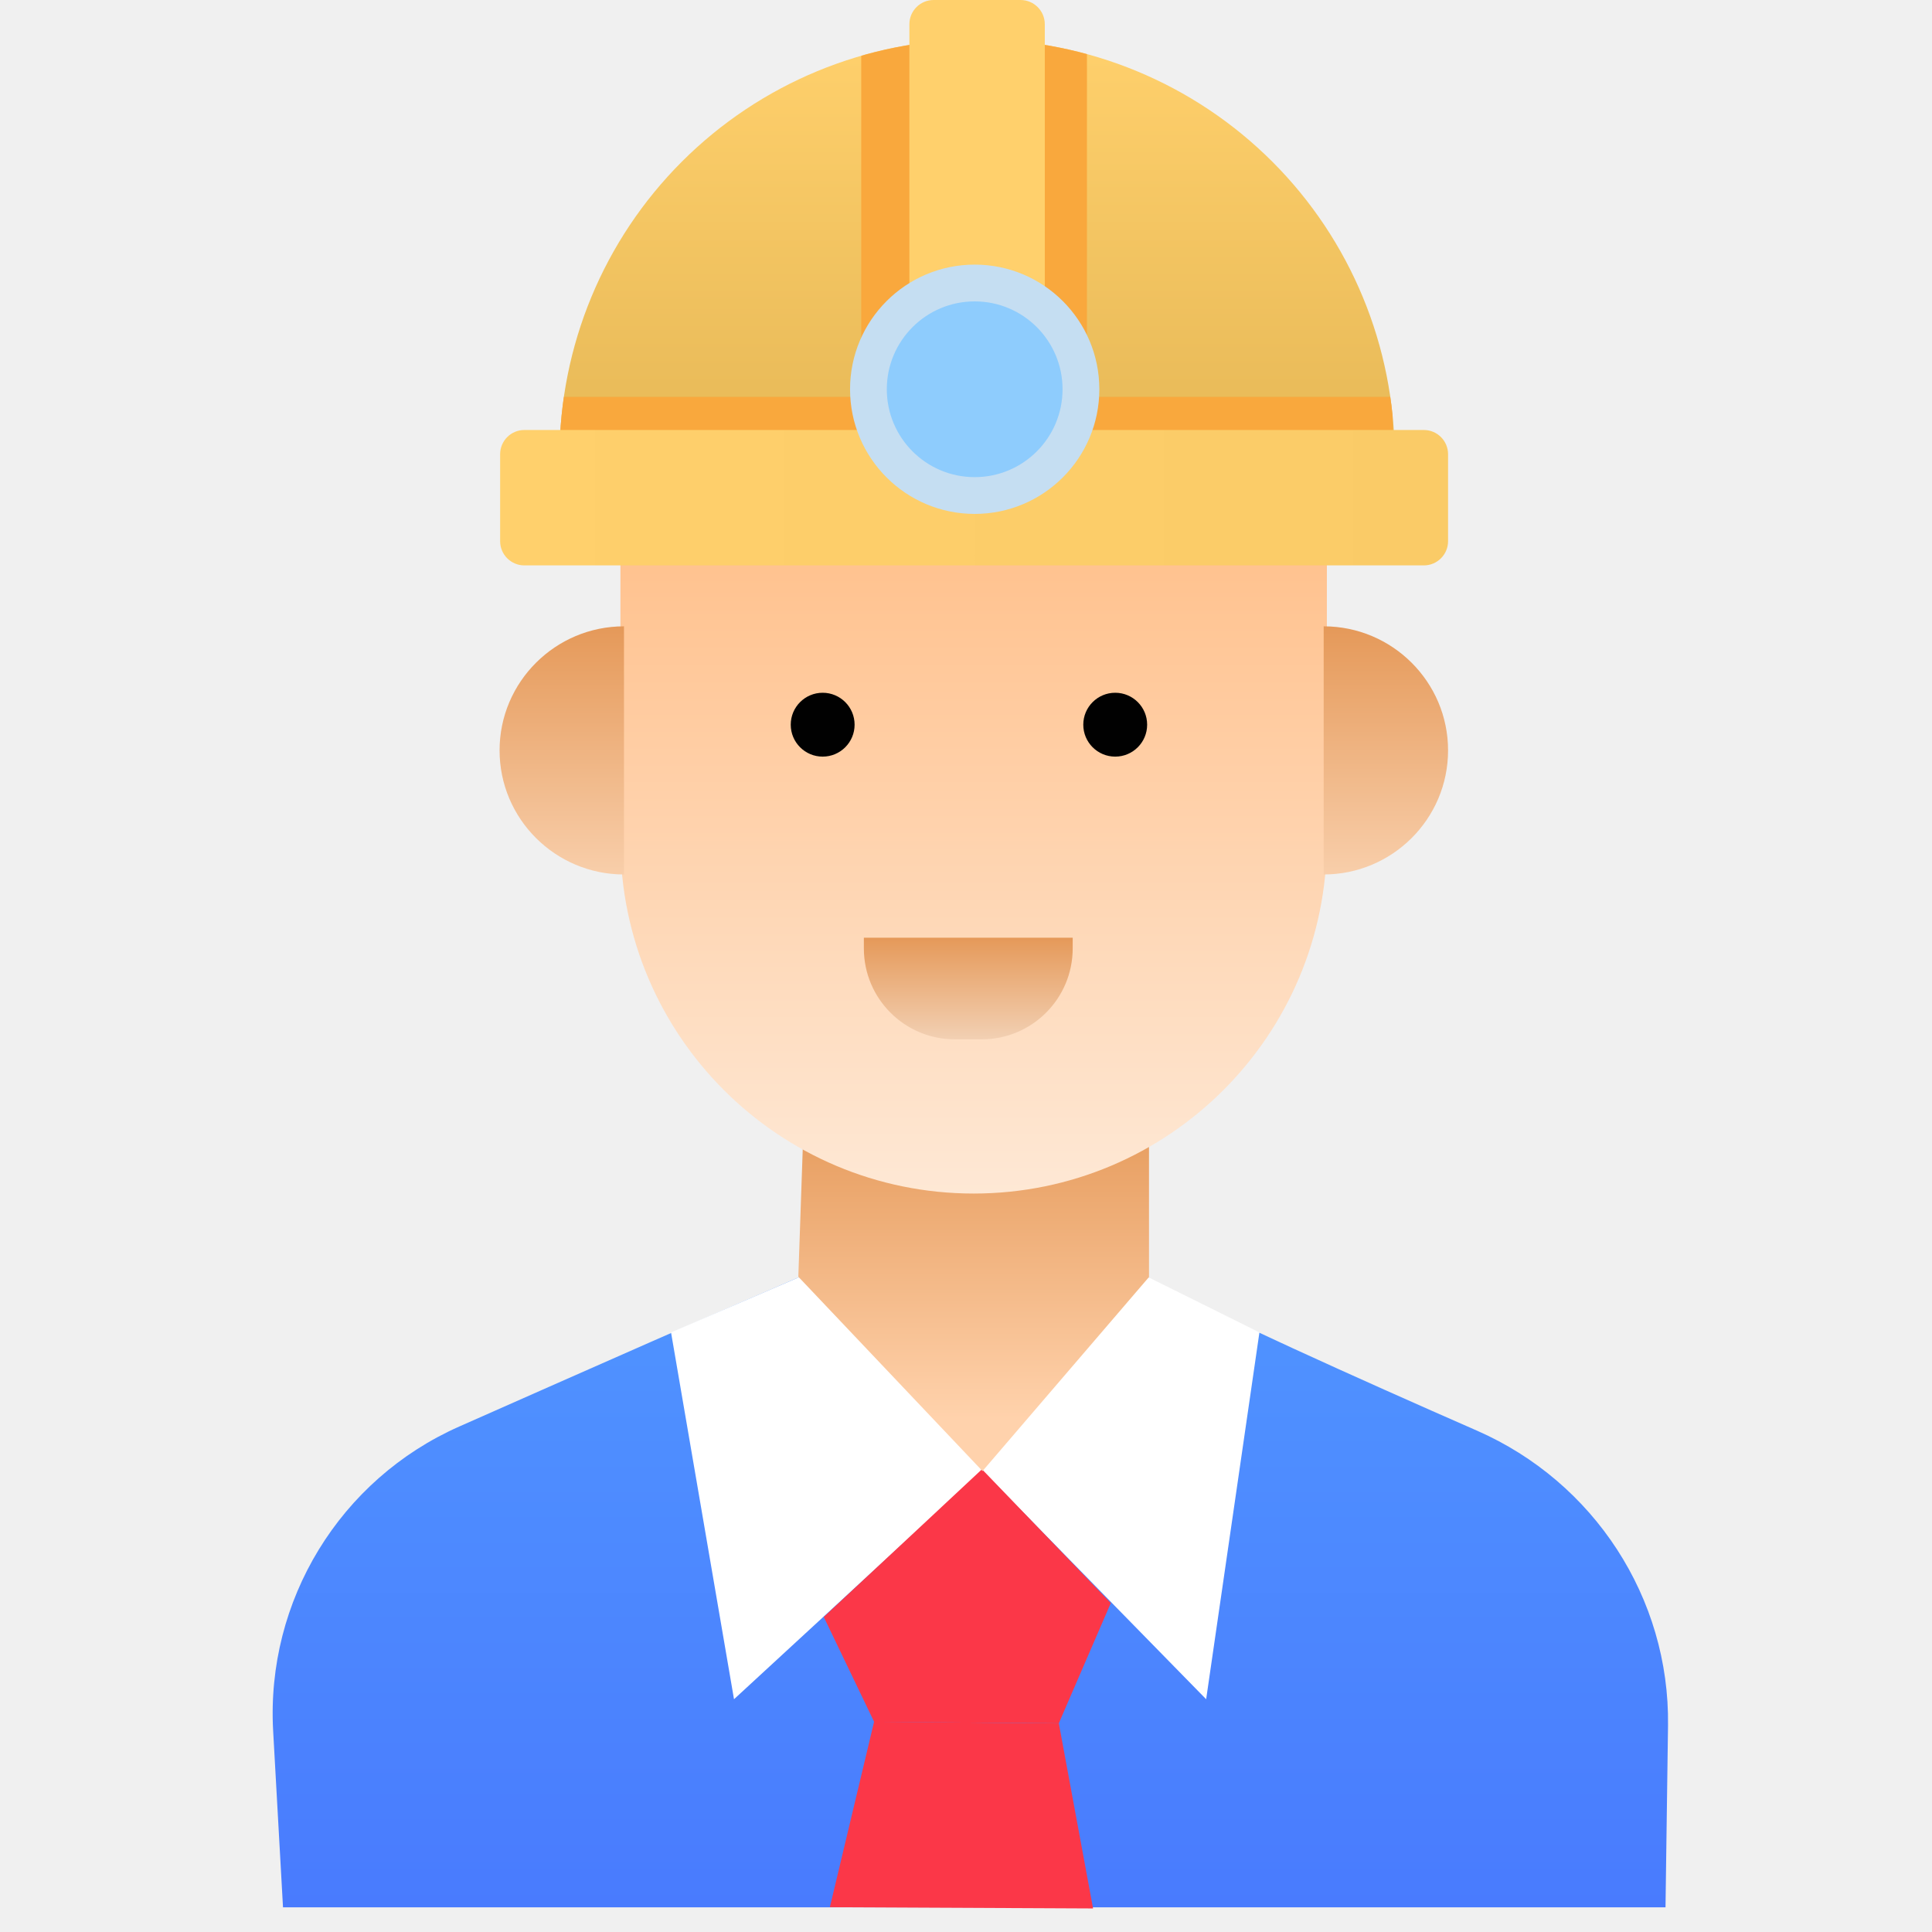
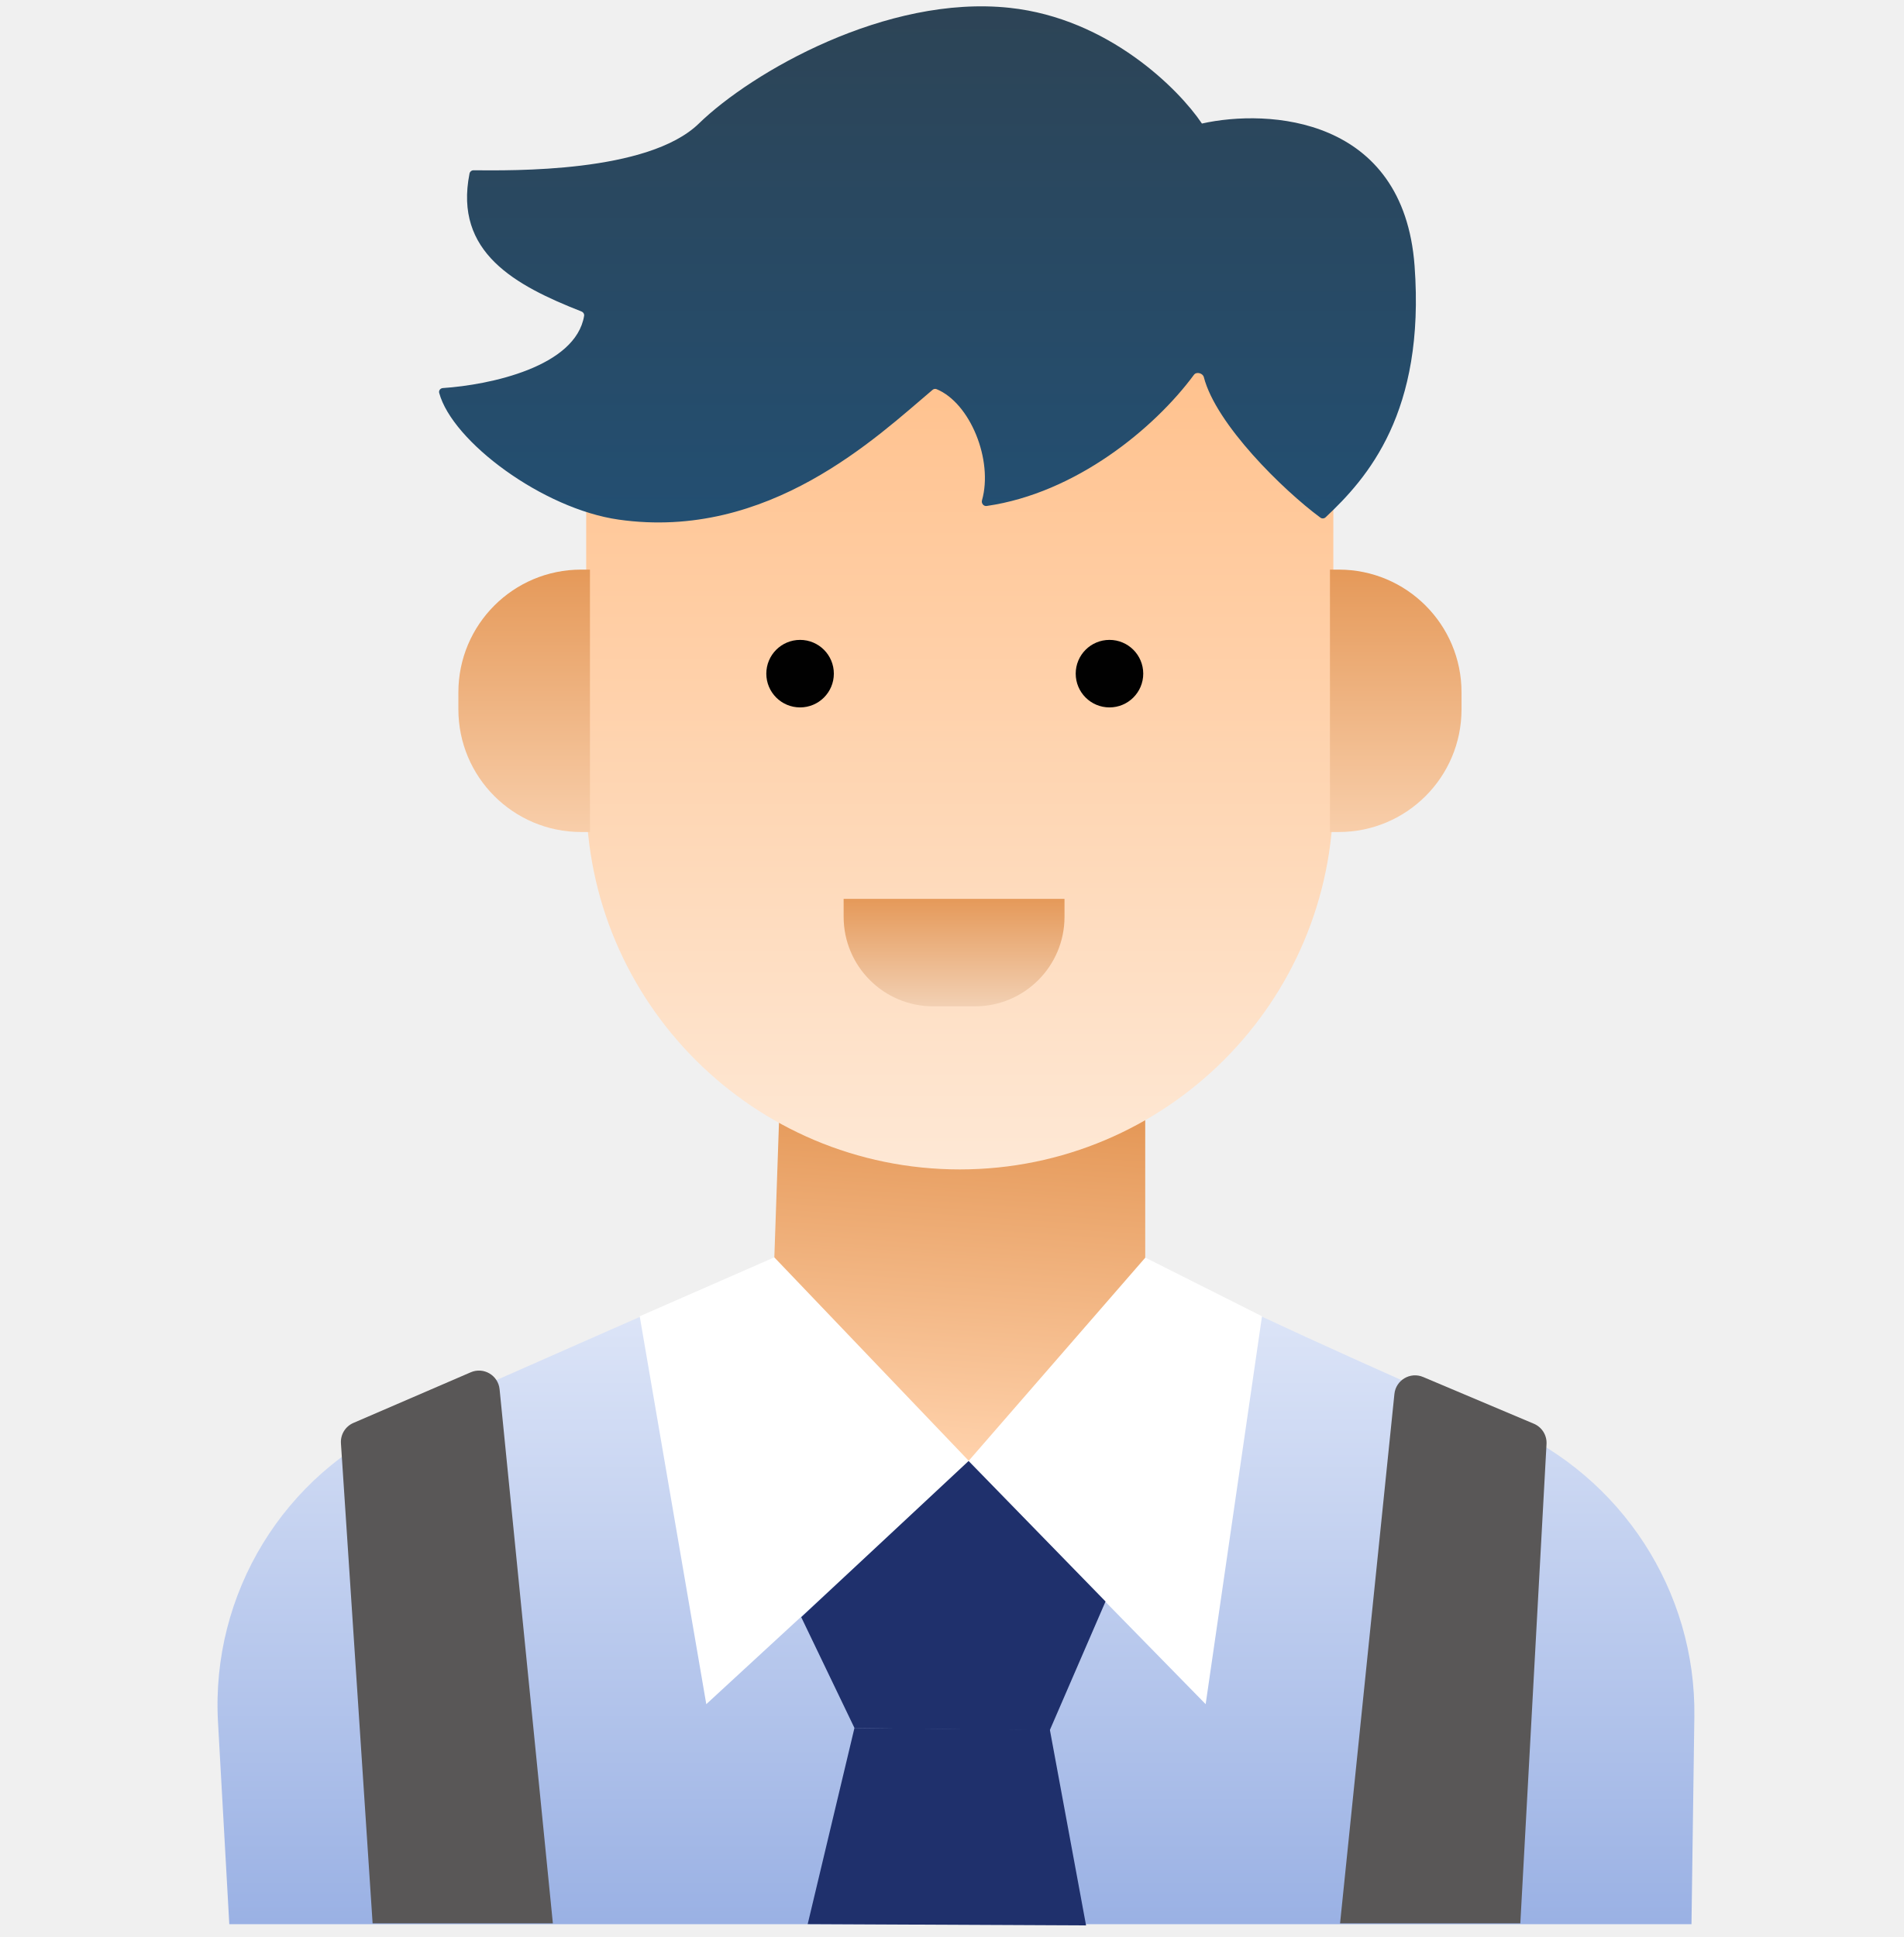
- <svg xmlns="http://www.w3.org/2000/svg" width="112" height="112" viewBox="0 0 112 112" fill="none">
-   <path d="M96.551 110.568H16.406L15.835 100.348C15.413 92.791 19.706 85.759 26.628 82.695C33.813 79.514 42.405 75.722 46.234 74.079L56.946 85.129L66.53 74.079C70.447 76.191 78.71 79.907 85.625 82.938C92.407 85.911 96.8 92.633 96.697 100.038L96.551 110.568Z" fill="url(#paint0_linear_232_58)" />
-   <path d="M42.551 98.506L38.901 77.241L46.227 74.084H66.652L73.01 77.241L69.922 98.506L56.938 85.242L42.551 98.506Z" fill="white" />
-   <path d="M50.676 99.819L47.755 93.737L56.927 85.174L64.394 92.93L61.38 99.902L50.676 99.819Z" fill="#FB3748" />
-   <path d="M50.671 99.812L48.108 110.563L63.366 110.635L61.382 99.908L50.671 99.812Z" fill="#FB3748" />
-   <path d="M46.28 74.013L46.545 66.343H66.609V74.031L56.957 85.28L46.28 74.013Z" fill="url(#paint1_linear_232_58)" />
-   <path d="M35.967 28.326H76.92V48.715C76.92 60.023 67.752 69.191 56.444 69.191C45.135 69.191 35.967 60.023 35.967 48.715V28.326Z" fill="url(#paint2_linear_232_58)" />
-   <path d="M28.961 43.501C28.961 39.529 32.2 36.309 36.173 36.309V50.694C32.2 50.694 28.961 47.474 28.961 43.501Z" fill="url(#paint3_linear_232_58)" />
-   <path d="M83.946 43.501C83.946 39.529 80.707 36.309 76.735 36.309V50.694C80.707 50.694 83.946 47.474 83.946 43.501Z" fill="url(#paint4_linear_232_58)" />
-   <circle cx="47.691" cy="42.011" r="1.851" fill="#010101" />
-   <circle cx="64.65" cy="42.011" r="1.851" fill="#010101" />
-   <path d="M50.079 54.36H62.185V54.981C62.185 57.891 59.826 60.25 56.916 60.25H55.348C52.438 60.25 50.079 57.891 50.079 54.981V54.36Z" fill="url(#paint5_linear_232_58)" />
-   <path d="M80.848 26.488C80.848 20.069 78.298 13.912 73.758 9.373C69.219 4.833 63.062 2.283 56.642 2.283C50.223 2.283 44.066 4.833 39.527 9.373C34.987 13.912 32.437 20.069 32.437 26.488L56.642 26.488H80.848Z" fill="url(#paint6_linear_232_58)" />
-   <mask id="mask0_232_58" style="mask-type:alpha" maskUnits="userSpaceOnUse" x="32" y="2" width="49" height="25">
-     <path d="M80.848 26.488C80.848 20.069 78.298 13.912 73.758 9.373C69.219 4.833 63.062 2.283 56.642 2.283C50.223 2.283 44.066 4.833 39.527 9.373C34.987 13.912 32.437 20.069 32.437 26.488L56.642 26.488H80.848Z" fill="#766565" />
-   </mask>
-   <g mask="url(#mask0_232_58)">
-     <rect x="49.927" y="2.38" width="13.084" height="20.934" fill="#F9A83D" />
-     <rect x="32.331" y="23.008" width="48.411" height="2.617" fill="#F9A83D" />
-   </g>
-   <rect x="28.993" y="24.927" width="54.953" height="7.85" rx="1.405" fill="url(#paint7_linear_232_58)" />
-   <rect x="60.568" width="18.413" height="7.85" rx="1.405" transform="rotate(90 60.5679 0)" fill="#FFD06C" />
-   <circle cx="56.504" cy="22.566" r="7.226" fill="#C5DEF2" />
-   <circle cx="56.503" cy="22.566" r="5.094" fill="#8ECCFD" />
+ <svg xmlns="http://www.w3.org/2000/svg" width="112" height="114" viewBox="0 0 112 114" fill="none">
+   <path d="M99.534 113.246H13.493L12.828 101.351C12.406 93.794 16.697 86.763 23.618 83.699C31.491 80.212 41.253 75.903 45.515 74.073L57.015 85.936L67.305 74.073C71.667 76.425 81.053 80.631 88.633 83.947C95.418 86.915 99.806 93.636 99.703 101.041L99.534 113.246Z" fill="url(#paint0_linear_231_55)" />
+   <path d="M41.561 100.297L37.643 77.468L45.557 74.003L67.418 74.027L74.261 77.468L70.946 100.297L57.007 86.057L41.561 100.297Z" fill="white" />
+   <path d="M50.284 101.706L47.148 95.177L56.996 85.984L65.054 94.253L61.769 101.841L50.284 101.706Z" fill="#1F306C" />
+   <path d="M50.279 101.7L47.528 113.241L63.908 113.318L61.778 101.802L50.279 101.7Z" fill="#1F306C" />
+   <path d="M45.565 74.002L45.849 65.768H67.39V74.022L57.003 85.973L45.565 74.002Z" fill="url(#paint1_linear_231_55)" />
+   <path d="M34.494 17.267H78.459V46.843C78.459 58.983 68.617 68.825 56.477 68.825C44.336 68.825 34.494 58.983 34.494 46.843V17.267Z" fill="url(#paint2_linear_231_55)" />
+   <path d="M26.973 40.746C26.973 36.758 30.206 33.524 34.195 33.524H34.715V48.967H34.195C30.206 48.967 26.973 45.734 26.973 41.745V40.746Z" fill="url(#paint3_linear_231_55)" />
+   <path d="M86.002 40.746C86.002 36.758 82.769 33.524 78.78 33.524H78.26V48.967H78.78C82.769 48.967 86.002 45.734 86.002 41.745V40.746Z" fill="url(#paint4_linear_231_55)" />
+   <circle cx="47.08" cy="39.647" r="1.987" fill="#010101" />
+   <circle cx="65.286" cy="39.647" r="1.987" fill="#010101" />
+   <path d="M49.643 52.903H62.64V53.957C62.64 56.867 60.281 59.226 57.371 59.226H54.912C52.002 59.226 49.643 56.867 49.643 53.957V52.903Z" fill="url(#paint5_linear_231_55)" />
+   <path d="M32.533 113.197L29.398 81.764C29.316 80.942 28.458 80.437 27.7 80.765L20.796 83.745C20.322 83.949 20.028 84.43 20.062 84.945L21.926 113.197H32.533Z" fill="#595757" />
+   <path d="M78.855 113.197L82.053 82.041C82.137 81.225 82.986 80.722 83.742 81.041L90.26 83.793C90.734 83.994 91.032 84.47 91.004 84.984L89.462 113.197H78.855Z" fill="#595757" />
+   <path d="M36.404 30.581C45.232 31.837 51.617 25.694 54.879 22.942C54.945 22.887 55.033 22.872 55.113 22.904C57.094 23.721 58.452 27.084 57.785 29.444C57.735 29.622 57.876 29.805 58.059 29.779C63.299 29.023 67.926 25.217 70.258 22.057C70.403 21.861 70.777 21.959 70.838 22.194C71.549 24.965 75.499 28.841 77.698 30.465C77.791 30.534 77.918 30.525 78.003 30.446C80.465 28.134 83.873 24.282 83.24 15.652C82.594 6.852 74.628 6.398 70.726 7.271C69.381 5.263 65.236 1.09 59.424 0.462C52.158 -0.324 44.219 4.259 41.124 7.271C38.126 10.189 30.077 10.035 27.864 10.022C27.75 10.021 27.65 10.103 27.628 10.216C26.707 14.851 30.307 16.796 34.224 18.335C34.325 18.375 34.39 18.479 34.372 18.587C33.878 21.588 28.82 22.656 26.06 22.839C25.913 22.849 25.806 22.983 25.844 23.124C26.617 25.99 31.943 29.947 36.404 30.581Z" fill="url(#paint6_linear_231_55)" />
  <defs>
-     <linearGradient id="paint0_linear_232_58" x1="56" y1="74.079" x2="56" y2="110.568" gradientUnits="userSpaceOnUse">
-       <stop stop-color="#5094FF" />
-       <stop offset="1" stop-color="#497BFE" />
+     <linearGradient id="paint0_linear_231_55" x1="56" y1="74.073" x2="56" y2="113.246" gradientUnits="userSpaceOnUse">
+       <stop stop-color="#E2E9F9" />
+       <stop offset="1" stop-color="#9AB1E4" />
    </linearGradient>
-     <linearGradient id="paint1_linear_232_58" x1="56.445" y1="64.157" x2="56.445" y2="82.242" gradientUnits="userSpaceOnUse">
+     <linearGradient id="paint1_linear_231_55" x1="57.869" y1="65.768" x2="56.478" y2="85.973" gradientUnits="userSpaceOnUse">
      <stop stop-color="#E59959" />
      <stop offset="1" stop-color="#FFD2AC" />
    </linearGradient>
-     <linearGradient id="paint2_linear_232_58" x1="56.444" y1="28.326" x2="56.444" y2="69.191" gradientUnits="userSpaceOnUse">
+     <linearGradient id="paint2_linear_231_55" x1="56.477" y1="17.267" x2="56.477" y2="68.825" gradientUnits="userSpaceOnUse">
      <stop stop-color="#FFBE87" />
      <stop offset="1" stop-color="#FEE8D5" />
    </linearGradient>
-     <linearGradient id="paint3_linear_232_58" x1="32.567" y1="36.309" x2="32.567" y2="50.694" gradientUnits="userSpaceOnUse">
+     <linearGradient id="paint3_linear_231_55" x1="30.844" y1="33.524" x2="30.844" y2="48.967" gradientUnits="userSpaceOnUse">
      <stop stop-color="#E59959" />
      <stop offset="1" stop-color="#F8CEAA" />
    </linearGradient>
-     <linearGradient id="paint4_linear_232_58" x1="80.341" y1="36.309" x2="80.341" y2="50.694" gradientUnits="userSpaceOnUse">
+     <linearGradient id="paint4_linear_231_55" x1="82.132" y1="33.524" x2="82.132" y2="48.967" gradientUnits="userSpaceOnUse">
      <stop stop-color="#E59959" />
      <stop offset="1" stop-color="#F8CEAA" />
    </linearGradient>
-     <linearGradient id="paint5_linear_232_58" x1="56.132" y1="54.36" x2="56.132" y2="60.25" gradientUnits="userSpaceOnUse">
+     <linearGradient id="paint5_linear_231_55" x1="56.141" y1="52.903" x2="56.141" y2="59.226" gradientUnits="userSpaceOnUse">
      <stop stop-color="#E59959" />
      <stop offset="1" stop-color="#F2D0B3" />
    </linearGradient>
-     <linearGradient id="paint6_linear_232_58" x1="56.642" y1="2.283" x2="56.642" y2="44.646" gradientUnits="userSpaceOnUse">
-       <stop stop-color="#FFD06C" />
-       <stop offset="1" stop-color="#D3A646" />
-     </linearGradient>
-     <linearGradient id="paint7_linear_232_58" x1="28.993" y1="28.853" x2="83.946" y2="28.853" gradientUnits="userSpaceOnUse">
-       <stop stop-color="#FFD06C" />
-       <stop offset="1" stop-color="#FACB67" />
+     <linearGradient id="paint6_linear_231_55" x1="54.551" y1="0.373" x2="54.551" y2="30.748" gradientUnits="userSpaceOnUse">
+       <stop stop-color="#2D4456" />
+       <stop offset="1" stop-color="#234F72" />
    </linearGradient>
  </defs>
</svg>
